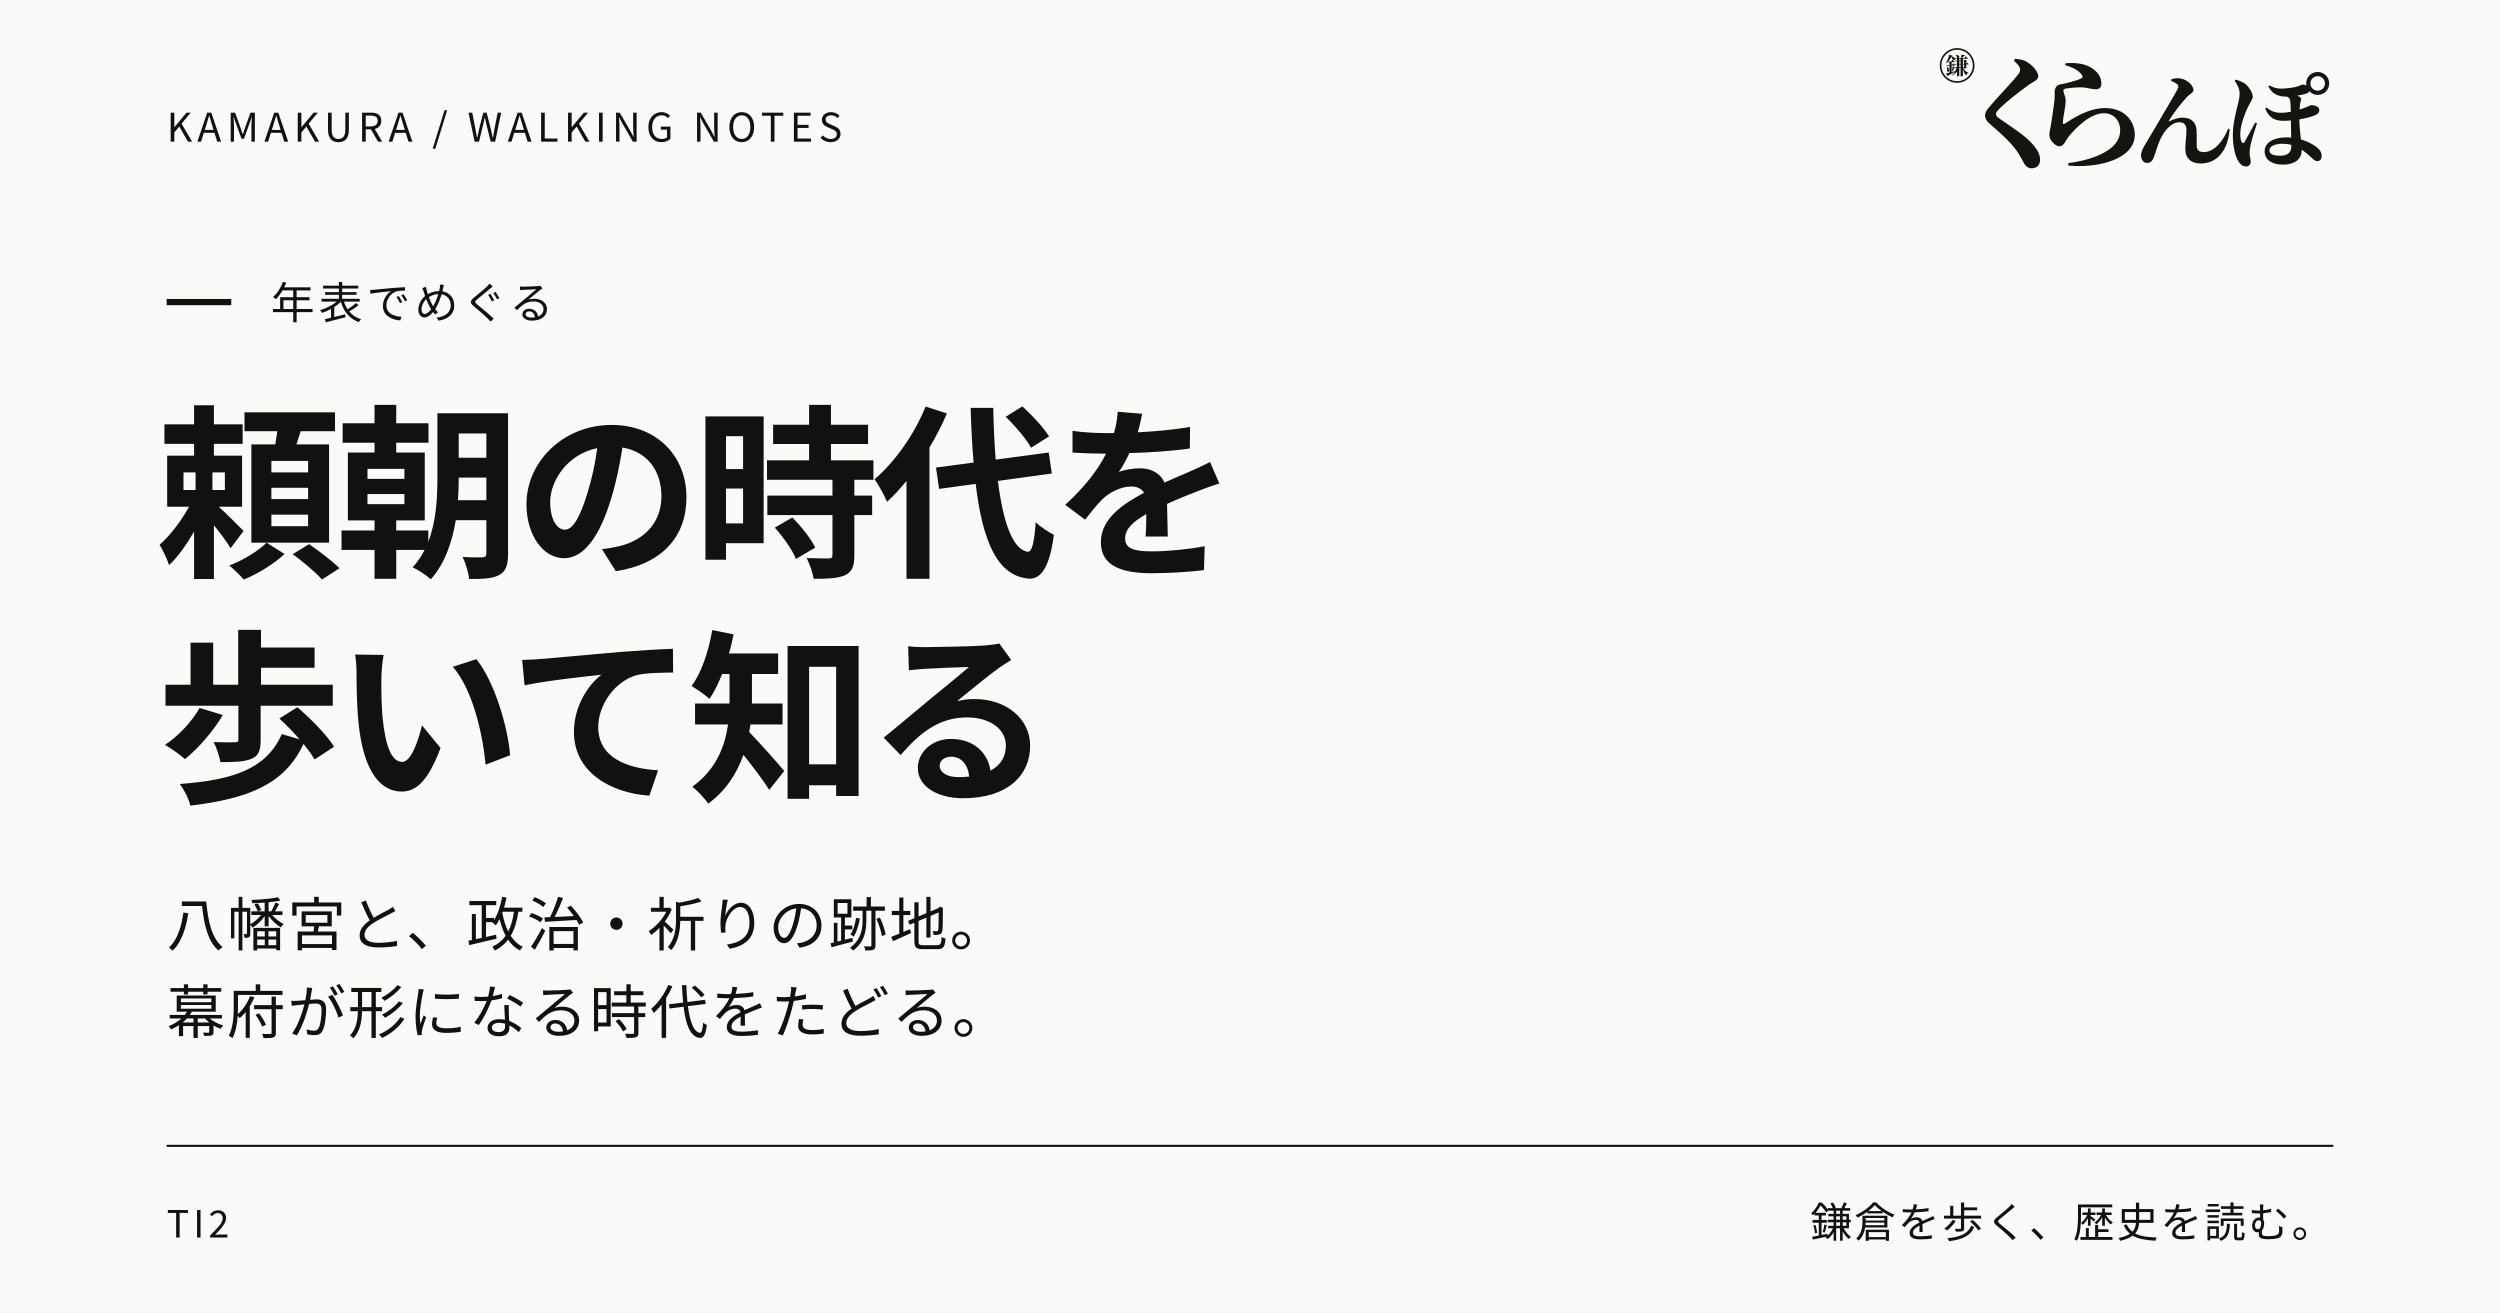
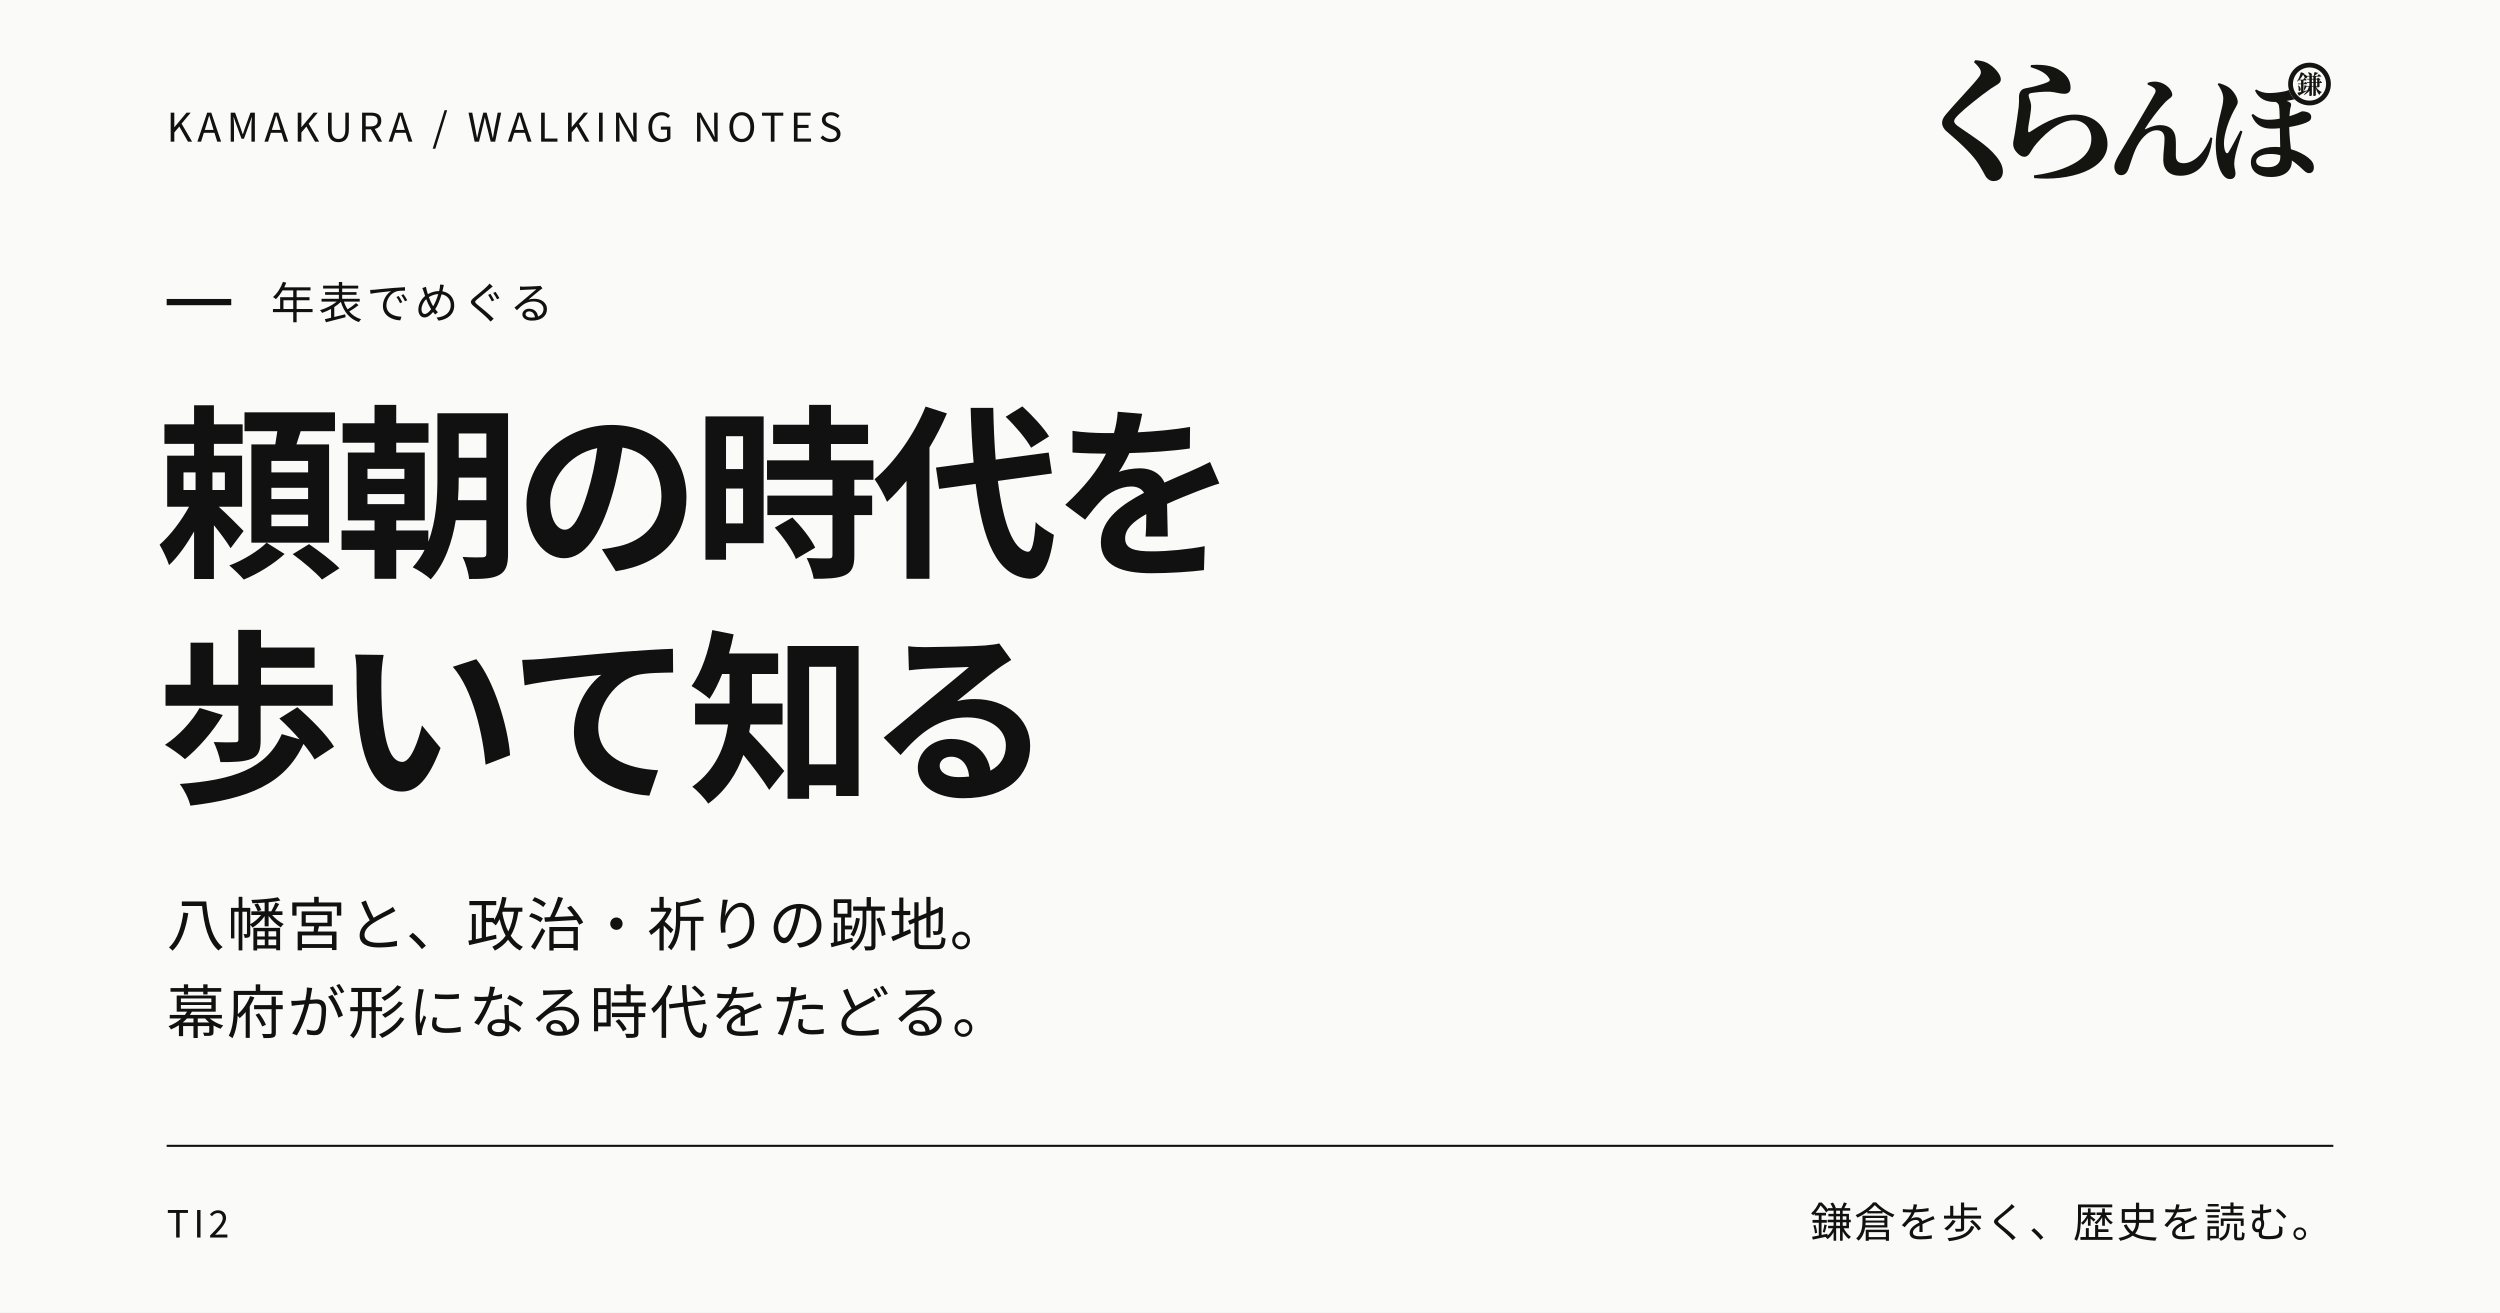
<svg xmlns="http://www.w3.org/2000/svg" width="1200" height="630" viewBox="0 0 1200 630">
  <rect width="1200" height="630" fill="#fafaf8" />
  <g fill="#111" font-family="Noto Sans CJK JP, sans-serif">
    <text x="80" y="68" font-size="19" font-weight="400" letter-spacing="2.6" text-anchor="start">KAMAKURA / WALKING NOTES</text>
-     <g transform="translate(930,22) scale(0.4958026)">
-       <circle cx="19" cy="19" r="16" fill="none" stroke="#141411" stroke-width="1.6" />
-       <path d="M71 332 57 329C71 273 81 194 72 130C134 54 227 196 71 332ZM307 336C300 268 290 187 279 134L296 128C328 170 359 230 385 282C401 282 412 288 417 298L422 281H479C462 227 439 174 410 124L407 134L266 97V375H391C404 375 414 380 416 390C386 424 332 472 332 472L285 403H266V526H368C382 526 392 531 394 542C362 576 304 625 304 625L253 554H112C170 615 218 687 250 753C284 707 309 656 320 621C363 583 422 620 407 673H497V588H406L415 560H497V452H383L391 424H497V309H413L414 305ZM595 673H652V588H595ZM25 39 92 -82C104 -78 113 -69 116 -56C252 20 346 79 409 122C374 62 330 8 278 -37L288 -50C373 -5 443 51 497 118V-88H514C565 -88 595 -66 595 -60V281H652V-88H670C720 -88 751 -66 751 -60V233C779 109 824 17 897 -47C911 12 941 47 982 58L984 69C892 104 801 181 757 281H804V250H819C849 250 894 269 895 276V424H968C980 424 989 429 992 440C972 468 931 512 931 512L897 452H895V546C914 549 927 557 933 565L839 636L795 588H751V673H940C954 673 964 678 966 689C929 724 867 774 867 774L812 702H692C736 731 782 768 811 797C833 797 844 805 848 818L698 852C692 808 679 747 666 702H572C618 729 616 824 450 843L441 838C467 806 497 753 505 707L513 702H396L398 693C381 723 339 754 262 779C289 782 299 790 303 802L160 846C142 743 82 580 13 486L24 478C52 498 79 521 104 546L110 526H172V403H40L48 375H172V73C109 58 56 45 25 39ZM804 424V309H751V424ZM804 452H751V560H804ZM595 424H652V309H595ZM595 452V560H652V452Z" transform="translate(7.707865,27.58427) scale(0.02247191,-0.02247191)" fill="#141411" />
-       <path d="M623 -72C675 -72 692 -35 692 -3C692 31 680 64 645 108C577 194 465 259 369 327C348 341 333 355 333 369C333 382 343 395 369 421C411 463 530 558 603 609C646 638 677 646 677 678C677 713 630 771 573 800C548 812 520 816 489 819L479 804C508 778 530 752 530 730C530 716 524 705 509 686C470 635 326 485 273 420C252 395 244 377 244 356C244 337 255 312 280 292C397 192 475 115 514 52C541 9 552 -14 564 -36C576 -55 596 -72 623 -72Z" transform="translate(16.964,110) scale(0.119,-0.119)" fill="#141411" />
-       <path d="M335 -30 337 -50C588 -73 877 6 877 201C877 308 797 418 636 418C500 418 376 336 305 290C297 285 293 287 292 298C291 328 302 369 307 408C311 440 316 461 314 490C311 518 296 543 296 559C296 567 300 575 318 577C343 581 409 589 456 586C501 582 525 571 558 571C591 571 605 588 605 616C605 674 573 717 516 750C475 774 413 790 314 783L310 768C372 747 420 728 446 687C455 675 454 666 442 660C409 642 315 618 271 611C236 605 225 574 225 547C225 522 226 505 223 476C218 429 202 330 195 283C189 244 182 222 182 203C182 180 190 159 208 140C227 118 246 107 265 107C298 107 311 147 336 182C393 254 513 376 625 376C711 376 758 310 758 240C758 158 709 78 537 16C491 -1 413 -20 335 -30Z" transform="translate(86.654,110) scale(0.119,-0.119)" fill="#141411" />
-       <path d="M665 -39C804 -39 924 58 946 293L930 297C889 189 800 71 694 71C653 71 626 88 626 138C626 193 628 238 625 285C619 362 572 405 487 405C455 405 410 394 362 370C355 366 353 369 357 375C397 443 484 556 535 608C563 637 595 648 595 671C595 711 542 774 463 785C441 789 404 785 380 776L378 761C396 754 423 741 438 728C449 718 453 704 443 684C413 626 262 374 196 260C141 165 87 92 87 40C87 4 108 -34 146 -34C183 -34 201 -7 212 23C229 70 246 131 271 189C307 271 377 360 458 360C512 360 527 326 527 284C527 220 515 165 516 96C517 14 569 -39 665 -39Z" transform="translate(188.317,110) scale(0.1,-0.1)" fill="#141411" />
-       <path d="M190 -68C221 -68 236 -47 236 -19C236 8 225 29 225 66C225 85 229 117 237 151C249 202 277 290 297 350L279 357C251 305 194 197 175 167C166 154 156 155 148 171C140 186 135 214 135 246C135 331 179 443 203 494C230 554 256 581 256 608C256 651 211 714 174 738C144 756 117 766 89 773L80 763C99 736 129 687 129 639C129 593 116 555 106 510C91 448 63 344 63 235C63 120 88 24 120 -23C146 -61 169 -68 190 -68ZM885 666C845 666 814 697 814 736C814 775 845 806 885 806C924 806 955 775 955 736C955 697 924 666 885 666ZM885 625C946 625 996 674 996 736C996 798 946 847 885 847C823 847 773 798 773 736L775 717C764 722 751 725 737 725C728 725 712 712 672 702C624 692 575 686 528 686C489 686 451 697 418 717L407 708C442 632 508 608 578 608H588C602 602 614 592 617 576C622 551 623 504 624 462C597 456 565 452 525 452C464 452 427 473 389 503L376 493C415 397 477 374 554 374C578 374 600 375 625 378L628 212C614 213 599 214 584 214C461 214 371 165 371 80C371 -10 450 -50 546 -50C672 -50 730 10 730 89V95C760 75 791 50 825 17C843 1 858 -16 881 -16C909 -16 923 6 923 32C923 68 908 92 873 120C839 147 785 176 722 194C716 249 708 313 707 388C760 397 815 409 858 428C891 442 900 456 900 477C900 524 833 526 819 526C815 526 801 517 777 507C758 499 734 491 709 483C711 515 714 545 721 568C726 587 726 598 708 607C702 611 693 614 684 617C719 623 754 630 780 640C791 644 799 650 802 661C822 639 852 625 885 625ZM629 141V123C629 68 591 36 522 36C453 36 417 52 417 89C417 130 478 152 542 152C572 152 601 149 629 141Z" transform="translate(279.617,110) scale(0.1,-0.1)" fill="#141411" />
+     <g transform="translate(930,22) scale(0.5475504)">
+       <defs>
+         <mask id="po-cut">
+           <rect x="0" y="0" width="500" height="150" fill="white" />
+           <circle cx="368.117" cy="33.5" r="18.725" fill="black" />
+         </mask>
+       </defs>
+       <g transform="translate(-42,0)">
+         <g mask="url(#po-cut)">
+           <path d="M623 -72C675 -72 692 -35 692 -3C692 31 680 64 645 108C577 194 465 259 369 327C348 341 333 355 333 369C333 382 343 395 369 421C411 463 530 558 603 609C646 638 677 646 677 678C677 713 630 771 573 800C548 812 520 816 489 819L479 804C508 778 530 752 530 730C530 716 524 705 509 686C470 635 326 485 273 420C252 395 244 377 244 356C244 337 255 312 280 292C397 192 475 115 514 52C541 9 552 -14 564 -36C576 -55 596 -72 623 -72Z" transform="translate(16.964,110) scale(0.119,-0.119)" fill="#141411" />
+           <path d="M335 -30 337 -50C588 -73 877 6 877 201C877 308 797 418 636 418C500 418 376 336 305 290C297 285 293 287 292 298C291 328 302 369 307 408C311 440 316 461 314 490C311 518 296 543 296 559C296 567 300 575 318 577C343 581 409 589 456 586C501 582 525 571 558 571C591 571 605 588 605 616C605 674 573 717 516 750C475 774 413 790 314 783L310 768C372 747 420 728 446 687C455 675 454 666 442 660C409 642 315 618 271 611C236 605 225 574 225 547C225 522 226 505 223 476C218 429 202 330 195 283C189 244 182 222 182 203C182 180 190 159 208 140C227 118 246 107 265 107C298 107 311 147 336 182C393 254 513 376 625 376C711 376 758 310 758 240C758 158 709 78 537 16C491 -1 413 -20 335 -30Z" transform="translate(86.654,110) scale(0.119,-0.119)" fill="#141411" />
+           <path d="M665 -39C804 -39 924 58 946 293L930 297C889 189 800 71 694 71C653 71 626 88 626 138C626 193 628 238 625 285C619 362 572 405 487 405C455 405 410 394 362 370C355 366 353 369 357 375C397 443 484 556 535 608C563 637 595 648 595 671C595 711 542 774 463 785C441 789 404 785 380 776L378 761C396 754 423 741 438 728C449 718 453 704 443 684C413 626 262 374 196 260C141 165 87 92 87 40C87 4 108 -34 146 -34C183 -34 201 -7 212 23C229 70 246 131 271 189C307 271 377 360 458 360C512 360 527 326 527 284C527 220 515 165 516 96C517 14 569 -39 665 -39Z" transform="translate(188.317,110) scale(0.1,-0.1)" fill="#141411" />
+           <path d="M190 -68C221 -68 236 -47 236 -19C236 8 225 29 225 66C225 85 229 117 237 151C249 202 277 290 297 350L279 357C251 305 194 197 175 167C166 154 156 155 148 171C140 186 135 214 135 246C135 331 179 443 203 494C230 554 256 581 256 608C256 651 211 714 174 738C144 756 117 766 89 773L80 763C99 736 129 687 129 639C129 593 116 555 106 510C91 448 63 344 63 235C63 120 88 24 120 -23C146 -61 169 -68 190 -68ZM775 717C764 722 751 725 737 725C728 725 712 712 672 702C624 692 575 686 528 686C489 686 451 697 418 717L407 708C442 632 508 608 578 608H588C602 602 614 592 617 576C622 551 623 504 624 462C597 456 565 452 525 452C464 452 427 473 389 503L376 493C415 397 477 374 554 374C578 374 600 375 625 378L628 212C614 213 599 214 584 214C461 214 371 165 371 80C371 -10 450 -50 546 -50C672 -50 730 10 730 89V95C760 75 791 50 825 17C843 1 858 -16 881 -16C909 -16 923 6 923 32C923 68 908 92 873 120C839 147 785 176 722 194C716 249 708 313 707 388C760 397 815 409 858 428C891 442 900 456 900 477C900 524 833 526 819 526C815 526 801 517 777 507C758 499 734 491 709 483C711 515 714 545 721 568C726 587 726 598 708 607C702 611 693 614 684 617C719 623 754 630 780 640C791 644 799 650 802 661ZM629 141V123C629 68 591 36 522 36C453 36 417 52 417 89C417 130 478 152 542 152C572 152 601 149 629 141Z" transform="translate(279.617,110) scale(0.1,-0.1)" fill="#141411" />
+         </g>
+         <circle cx="368.117" cy="33.5" r="16.625" fill="none" stroke="#141411" stroke-width="4.2" />
+         <path d="M71 332 57 329C71 273 81 194 72 130C134 54 227 196 71 332ZM307 336C300 268 290 187 279 134L296 128C328 170 359 230 385 282C401 282 412 288 417 298L422 281H479C462 227 439 174 410 124L407 134L266 97V375H391C404 375 414 380 416 390C386 424 332 472 332 472L285 403H266V526H368C382 526 392 531 394 542C362 576 304 625 304 625L253 554H112C170 615 218 687 250 753C284 707 309 656 320 621C363 583 422 620 407 673H497V588H406L415 560H497V452H383L391 424H497V309H413L414 305ZM595 673H652V588H595ZM25 39 92 -82C104 -78 113 -69 116 -56C252 20 346 79 409 122C374 62 330 8 278 -37L288 -50C373 -5 443 51 497 118V-88H514C565 -88 595 -66 595 -60V281H652V-88H670C720 -88 751 -66 751 -60V233C779 109 824 17 897 -47C911 12 941 47 982 58L984 69C892 104 801 181 757 281H804V250H819C849 250 894 269 895 276V424H968C980 424 989 429 992 440C972 468 931 512 931 512L897 452H895V546C914 549 927 557 933 565L839 636L795 588H751V673H940C954 673 964 678 966 689C929 724 867 774 867 774L812 702H692C736 731 782 768 811 797C833 797 844 805 848 818L698 852C692 808 679 747 666 702H572C618 729 616 824 450 843L441 838C467 806 497 753 505 707L513 702H396L398 693C381 723 339 754 262 779C289 782 299 790 303 802L160 846C142 743 82 580 13 486L24 478C52 498 79 521 104 546L110 526H172V403H40L48 375H172V73C109 58 56 45 25 39ZM804 424V309H751V424ZM804 452H751V560H804ZM595 424H652V309H595ZM595 452V560H652V452Z" transform="translate(356.8909,42.03404) scale(0.02234043,-0.02234043)" fill="#141411" />
+       </g>
    </g>
    <path d="M80 145H111" stroke="#111" stroke-width="3" />
    <text x="130" y="153" font-size="21" font-weight="400" letter-spacing="2" text-anchor="start">年表でめぐる</text>
    <text x="75" y="270" font-size="89" font-weight="900" letter-spacing="-3" text-anchor="start">頼朝の時代を</text>
    <text x="75" y="378" font-size="89" font-weight="900" letter-spacing="-3" text-anchor="start">歩いて知る</text>
    <text x="80" y="454" font-size="28" font-weight="400" letter-spacing="1" text-anchor="start">八幡宮と、政治・祈りの跡地。</text>
    <text x="80" y="496" font-size="28" font-weight="400" letter-spacing="1" text-anchor="start">幕府が形になる時代をたどる。</text>
    <path d="M80 550H1120" stroke="#111" stroke-width="1" />
    <text x="80" y="594" font-size="18" font-weight="400" letter-spacing="2" text-anchor="start">TI2</text>
    <text x="1120" y="594" font-size="20" font-weight="400" letter-spacing="1" text-anchor="end">鎌倉を歩く、歴史を読む。</text>
  </g>
</svg>
